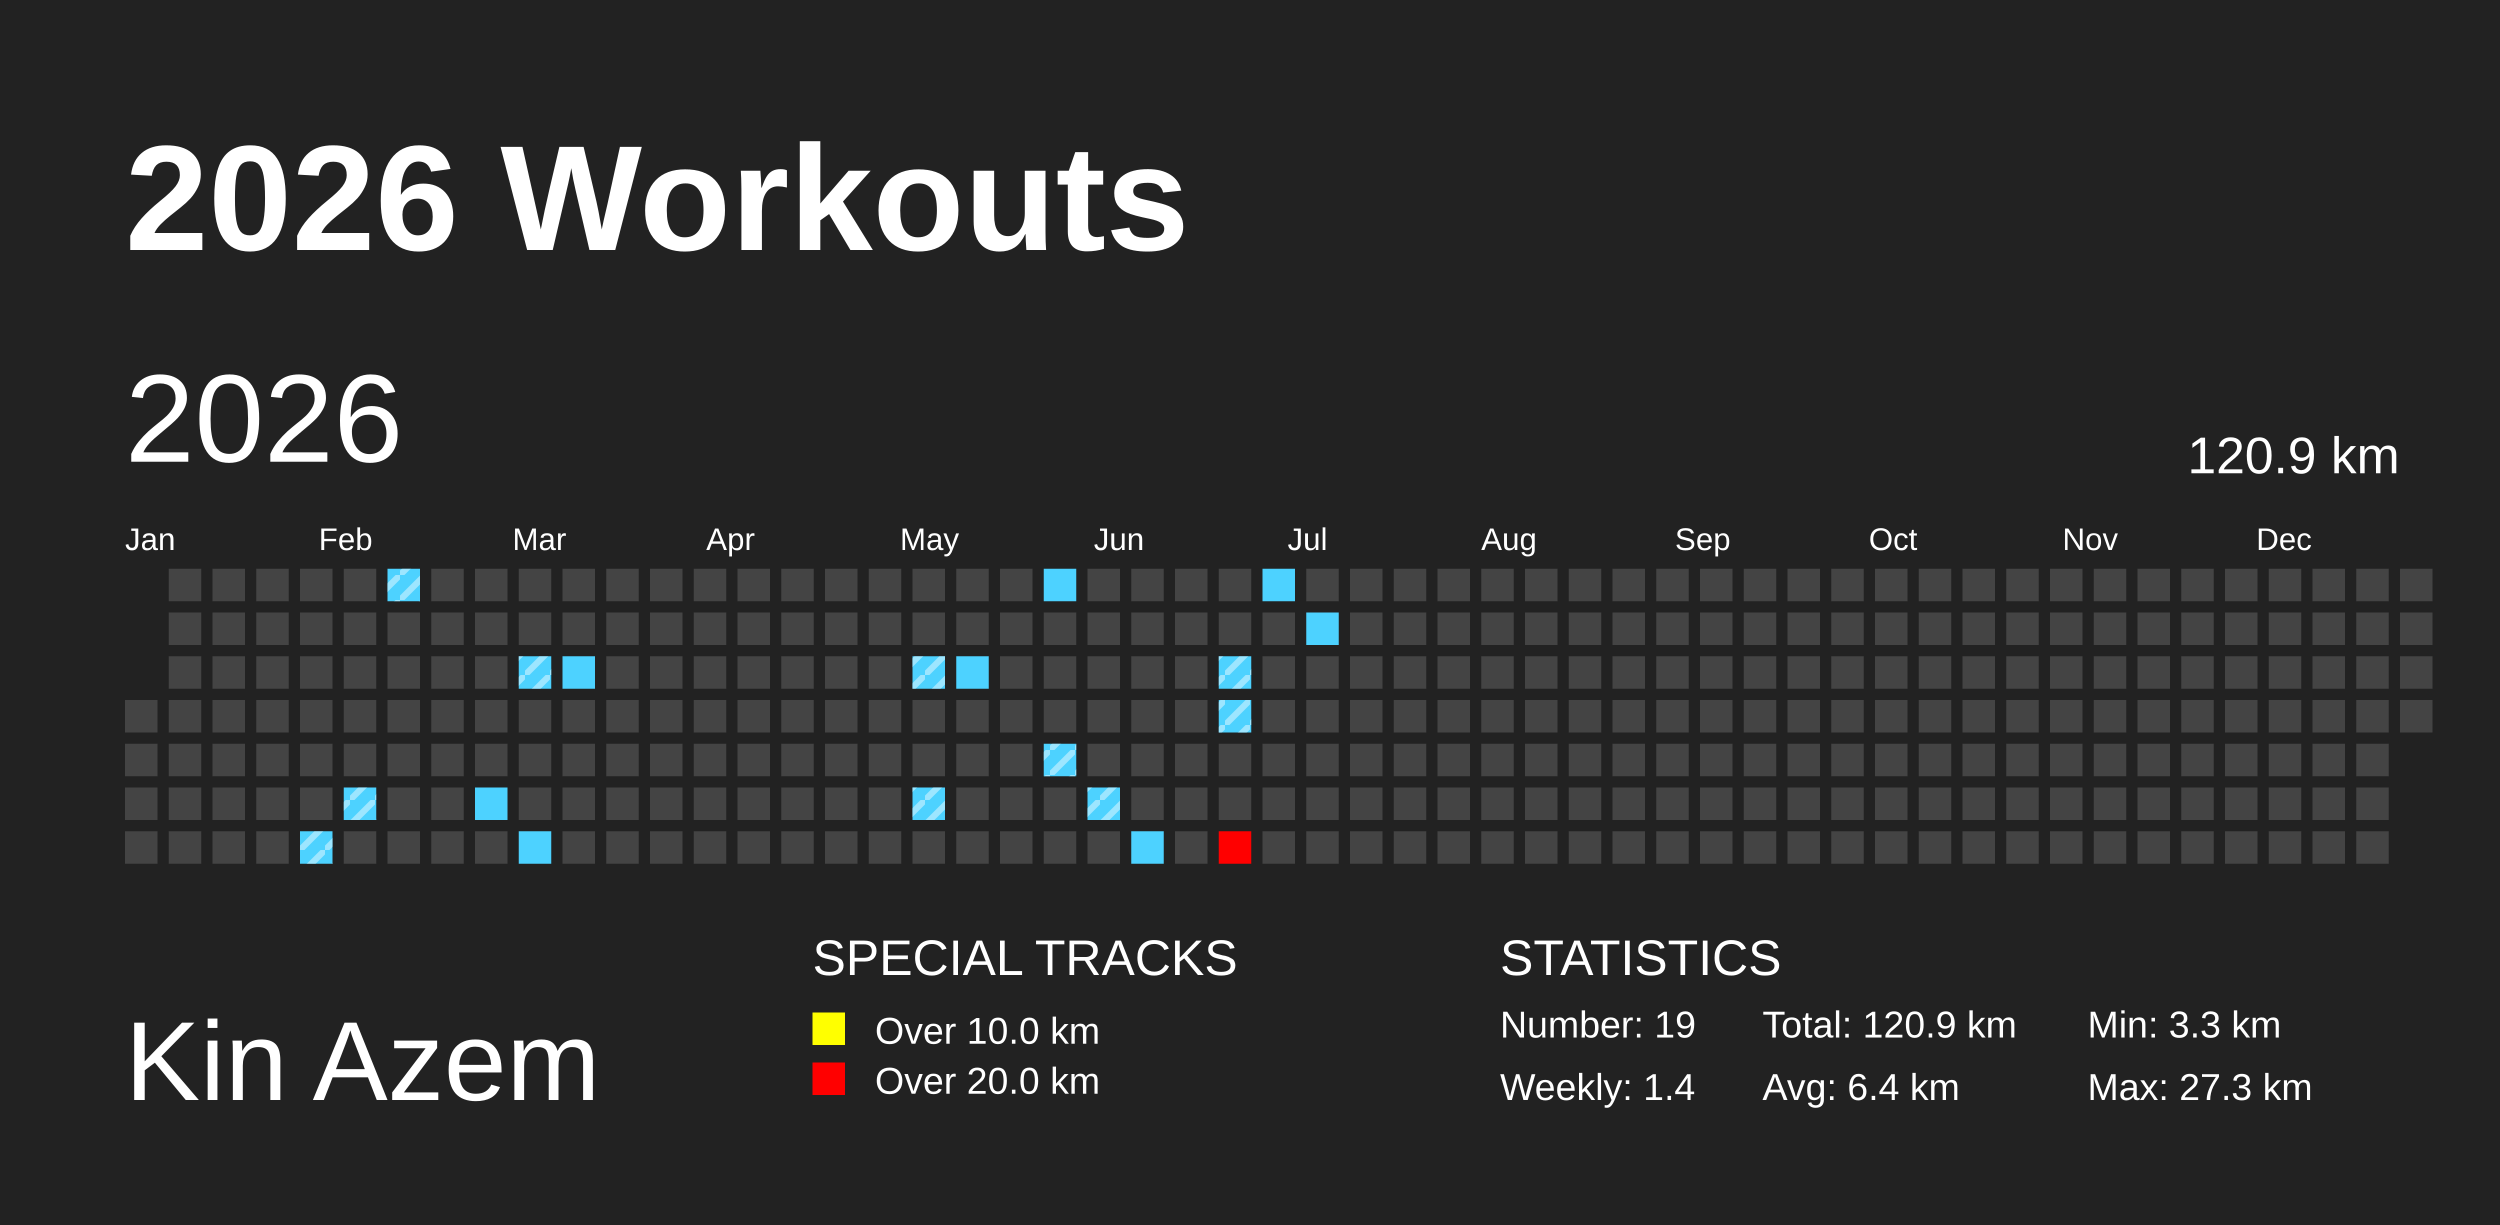
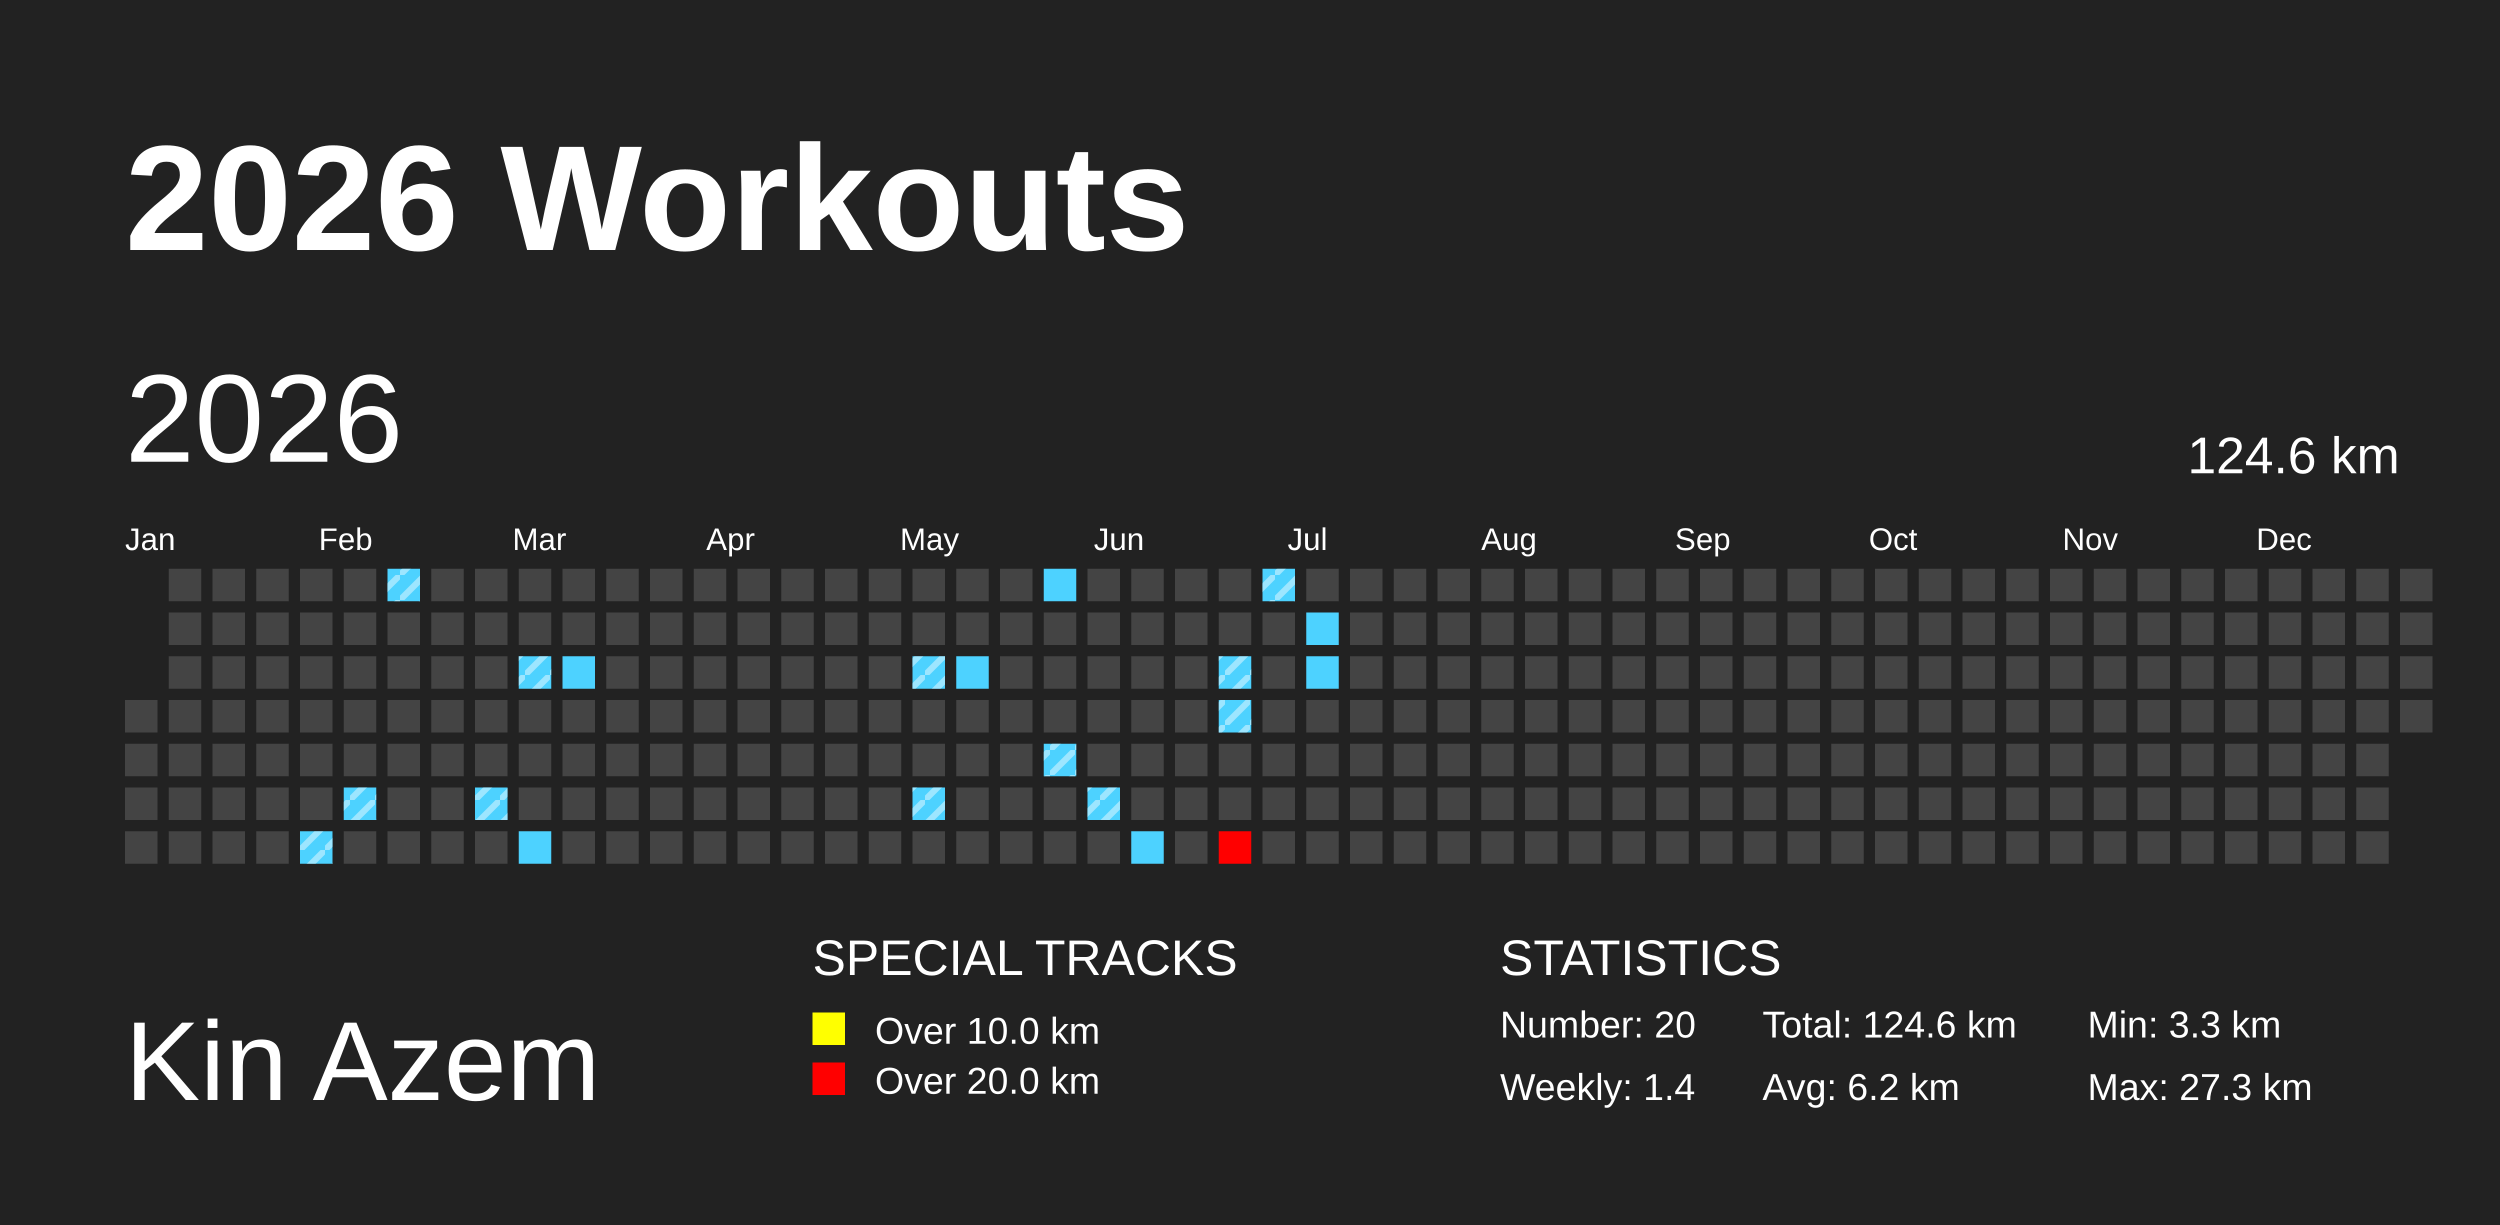
<svg xmlns="http://www.w3.org/2000/svg" baseProfile="full" height="98mm" version="1.1" viewBox="0,0,200,98" width="200mm">
  <defs>
    <pattern height="2" id="indoor-stripe" patternUnits="userSpaceOnUse" width="2">
      <line stroke="white" stroke-opacity="0.45" stroke-width="0.5" x1="0" x2="2" y1="2" y2="0" />
    </pattern>
  </defs>
  <rect fill="#222222" height="98" width="200" x="0" y="0" />
  <text fill="#FFFFFF" style="font-size:12px; font-family:Arial; font-weight:bold;" x="10" y="20">2026 Workouts</text>
  <text fill="#FFFFFF" style="font-size:9px; font-family:Arial" x="10" y="88">Kin Azem</text>
  <text fill="#FFFFFF" style="font-size:4px; font-family:Arial" x="65" y="78">SPECIAL TRACKS</text>
  <rect fill="yellow" height="2.6" width="2.6" x="65" y="81" />
  <text fill="#FFFFFF" style="font-size:3px; font-family:Arial" x="70" y="83.5">Over 10.0 km</text>
  <rect fill="red" height="2.6" width="2.6" x="65" y="85" />
  <text fill="#FFFFFF" style="font-size:3px; font-family:Arial" x="70" y="87.5">Over 20.0 km</text>
  <text fill="#FFFFFF" style="font-size:4px; font-family:Arial" x="120" y="78">STATISTICS</text>
-   <text fill="#FFFFFF" style="font-size:3px; font-family:Arial" x="120" y="83">Number: 19</text>
+   <text fill="#FFFFFF" style="font-size:3px; font-family:Arial" x="120" y="83">Number: 20</text>
  <text fill="#FFFFFF" style="font-size:3px; font-family:Arial" x="120" y="88">Weekly: 1.4</text>
-   <text fill="#FFFFFF" style="font-size:3px; font-family:Arial" x="141" y="83">Total: 120.9 km</text>
-   <text fill="#FFFFFF" style="font-size:3px; font-family:Arial" x="141" y="88">Avg: 6.4 km</text>
+   <text fill="#FFFFFF" style="font-size:3px; font-family:Arial" x="141" y="83">Total: 124.6 km</text>
+   <text fill="#FFFFFF" style="font-size:3px; font-family:Arial" x="141" y="88">Avg: 6.2 km</text>
  <text fill="#FFFFFF" style="font-size:3px; font-family:Arial" x="167" y="83">Min: 3.3 km</text>
  <text fill="#FFFFFF" style="font-size:3px; font-family:Arial" x="167" y="88">Max: 27.3 km</text>
  <text dominant-baseline="hanging" fill="#FFFFFF" style="font-size:10.0px; font-family:Arial;" x="10" y="30">2026</text>
-   <text dominant-baseline="hanging" fill="#FFFFFF" style="font-size:4.125px; font-family:Arial;" x="175" y="35">120.9 km</text>
+   <text dominant-baseline="hanging" fill="#FFFFFF" style="font-size:4.125px; font-family:Arial;" x="175" y="35">124.6 km</text>
  <text fill="#FFFFFF" style="font-size:2.5px; font-family:Arial" x="10.0" y="44">Jan</text>
  <text fill="#FFFFFF" style="font-size:2.5px; font-family:Arial" x="25.5" y="44">Feb</text>
  <text fill="#FFFFFF" style="font-size:2.5px; font-family:Arial" x="41.0" y="44">Mar</text>
  <text fill="#FFFFFF" style="font-size:2.5px; font-family:Arial" x="56.5" y="44">Apr</text>
  <text fill="#FFFFFF" style="font-size:2.5px; font-family:Arial" x="72.0" y="44">May</text>
  <text fill="#FFFFFF" style="font-size:2.5px; font-family:Arial" x="87.5" y="44">Jun</text>
  <text fill="#FFFFFF" style="font-size:2.5px; font-family:Arial" x="103.0" y="44">Jul</text>
  <text fill="#FFFFFF" style="font-size:2.5px; font-family:Arial" x="118.5" y="44">Aug</text>
  <text fill="#FFFFFF" style="font-size:2.5px; font-family:Arial" x="134.0" y="44">Sep</text>
  <text fill="#FFFFFF" style="font-size:2.5px; font-family:Arial" x="149.5" y="44">Oct</text>
  <text fill="#FFFFFF" style="font-size:2.5px; font-family:Arial" x="165.0" y="44">Nov</text>
  <text fill="#FFFFFF" style="font-size:2.5px; font-family:Arial" x="180.5" y="44">Dec</text>
  <rect fill="#444444" height="2.6" width="2.6" x="10.0" y="56.0" />
  <rect fill="#444444" height="2.6" width="2.6" x="10.0" y="59.5" />
  <rect fill="#444444" height="2.6" width="2.6" x="10.0" y="63.0" />
  <rect fill="#444444" height="2.6" width="2.6" x="10.0" y="66.5" />
  <rect fill="#444444" height="2.6" width="2.6" x="13.5" y="45.5" />
  <rect fill="#444444" height="2.6" width="2.6" x="13.5" y="49.0" />
  <rect fill="#444444" height="2.6" width="2.6" x="13.5" y="52.5" />
  <rect fill="#444444" height="2.6" width="2.6" x="13.5" y="56.0" />
  <rect fill="#444444" height="2.6" width="2.6" x="13.5" y="59.5" />
  <rect fill="#444444" height="2.6" width="2.6" x="13.5" y="63.0" />
  <rect fill="#444444" height="2.6" width="2.6" x="13.5" y="66.5" />
  <rect fill="#444444" height="2.6" width="2.6" x="17.0" y="45.5" />
  <rect fill="#444444" height="2.6" width="2.6" x="17.0" y="49.0" />
  <rect fill="#444444" height="2.6" width="2.6" x="17.0" y="52.5" />
  <rect fill="#444444" height="2.6" width="2.6" x="17.0" y="56.0" />
  <rect fill="#444444" height="2.6" width="2.6" x="17.0" y="59.5" />
  <rect fill="#444444" height="2.6" width="2.6" x="17.0" y="63.0" />
  <rect fill="#444444" height="2.6" width="2.6" x="17.0" y="66.5" />
  <rect fill="#444444" height="2.6" width="2.6" x="20.5" y="45.5" />
  <rect fill="#444444" height="2.6" width="2.6" x="20.5" y="49.0" />
  <rect fill="#444444" height="2.6" width="2.6" x="20.5" y="52.5" />
  <rect fill="#444444" height="2.6" width="2.6" x="20.5" y="56.0" />
  <rect fill="#444444" height="2.6" width="2.6" x="20.5" y="59.5" />
  <rect fill="#444444" height="2.6" width="2.6" x="20.5" y="63.0" />
  <rect fill="#444444" height="2.6" width="2.6" x="20.5" y="66.5" />
  <rect fill="#444444" height="2.6" width="2.6" x="24.0" y="45.5" />
  <rect fill="#444444" height="2.6" width="2.6" x="24.0" y="49.0" />
  <rect fill="#444444" height="2.6" width="2.6" x="24.0" y="52.5" />
  <rect fill="#444444" height="2.6" width="2.6" x="24.0" y="56.0" />
  <rect fill="#444444" height="2.6" width="2.6" x="24.0" y="59.5" />
  <rect fill="#444444" height="2.6" width="2.6" x="24.0" y="63.0" />
  <rect fill="#4dd2ff" height="2.6" width="2.6" x="24.0" y="66.5" />
  <rect fill="url(#indoor-stripe)" height="2.6" style="pointer-events: none;" width="2.6" x="24.0" y="66.5" />
  <rect fill="#444444" height="2.6" width="2.6" x="27.5" y="45.5" />
  <rect fill="#444444" height="2.6" width="2.6" x="27.5" y="49.0" />
  <rect fill="#444444" height="2.6" width="2.6" x="27.5" y="52.5" />
  <rect fill="#444444" height="2.6" width="2.6" x="27.5" y="56.0" />
  <rect fill="#444444" height="2.6" width="2.6" x="27.5" y="59.5" />
  <rect fill="#4dd2ff" height="2.6" width="2.6" x="27.5" y="63.0" />
  <rect fill="url(#indoor-stripe)" height="2.6" style="pointer-events: none;" width="2.6" x="27.5" y="63.0" />
  <rect fill="#444444" height="2.6" width="2.6" x="27.5" y="66.5" />
  <rect fill="#4dd2ff" height="2.6" width="2.6" x="31.0" y="45.5" />
  <rect fill="url(#indoor-stripe)" height="2.6" style="pointer-events: none;" width="2.6" x="31.0" y="45.5" />
  <rect fill="#444444" height="2.6" width="2.6" x="31.0" y="49.0" />
  <rect fill="#444444" height="2.6" width="2.6" x="31.0" y="52.5" />
  <rect fill="#444444" height="2.6" width="2.6" x="31.0" y="56.0" />
  <rect fill="#444444" height="2.6" width="2.6" x="31.0" y="59.5" />
  <rect fill="#444444" height="2.6" width="2.6" x="31.0" y="63.0" />
  <rect fill="#444444" height="2.6" width="2.6" x="31.0" y="66.5" />
  <rect fill="#444444" height="2.6" width="2.6" x="34.5" y="45.5" />
  <rect fill="#444444" height="2.6" width="2.6" x="34.5" y="49.0" />
  <rect fill="#444444" height="2.6" width="2.6" x="34.5" y="52.5" />
  <rect fill="#444444" height="2.6" width="2.6" x="34.5" y="56.0" />
  <rect fill="#444444" height="2.6" width="2.6" x="34.5" y="59.5" />
  <rect fill="#444444" height="2.6" width="2.6" x="34.5" y="63.0" />
  <rect fill="#444444" height="2.6" width="2.6" x="34.5" y="66.5" />
  <rect fill="#444444" height="2.6" width="2.6" x="38.0" y="45.5" />
  <rect fill="#444444" height="2.6" width="2.6" x="38.0" y="49.0" />
  <rect fill="#444444" height="2.6" width="2.6" x="38.0" y="52.5" />
  <rect fill="#444444" height="2.6" width="2.6" x="38.0" y="56.0" />
  <rect fill="#444444" height="2.6" width="2.6" x="38.0" y="59.5" />
  <rect fill="#4dd2ff" height="2.6" width="2.6" x="38.0" y="63.0" />
+   <rect fill="url(#indoor-stripe)" height="2.6" style="pointer-events: none;" width="2.6" x="38.0" y="63.0" />
  <rect fill="#444444" height="2.6" width="2.6" x="38.0" y="66.5" />
  <rect fill="#444444" height="2.6" width="2.6" x="41.5" y="45.5" />
  <rect fill="#444444" height="2.6" width="2.6" x="41.5" y="49.0" />
  <rect fill="#4dd2ff" height="2.6" width="2.6" x="41.5" y="52.5" />
  <rect fill="url(#indoor-stripe)" height="2.6" style="pointer-events: none;" width="2.6" x="41.5" y="52.5" />
  <rect fill="#444444" height="2.6" width="2.6" x="41.5" y="56.0" />
  <rect fill="#444444" height="2.6" width="2.6" x="41.5" y="59.5" />
  <rect fill="#444444" height="2.6" width="2.6" x="41.5" y="63.0" />
  <rect fill="#4dd2ff" height="2.6" width="2.6" x="41.5" y="66.5" />
  <rect fill="#444444" height="2.6" width="2.6" x="45.0" y="45.5" />
  <rect fill="#444444" height="2.6" width="2.6" x="45.0" y="49.0" />
  <rect fill="#4dd2ff" height="2.6" width="2.6" x="45.0" y="52.5" />
  <rect fill="#444444" height="2.6" width="2.6" x="45.0" y="56.0" />
  <rect fill="#444444" height="2.6" width="2.6" x="45.0" y="59.5" />
  <rect fill="#444444" height="2.6" width="2.6" x="45.0" y="63.0" />
  <rect fill="#444444" height="2.6" width="2.6" x="45.0" y="66.5" />
  <rect fill="#444444" height="2.6" width="2.6" x="48.5" y="45.5" />
  <rect fill="#444444" height="2.6" width="2.6" x="48.5" y="49.0" />
  <rect fill="#444444" height="2.6" width="2.6" x="48.5" y="52.5" />
  <rect fill="#444444" height="2.6" width="2.6" x="48.5" y="56.0" />
  <rect fill="#444444" height="2.6" width="2.6" x="48.5" y="59.5" />
  <rect fill="#444444" height="2.6" width="2.6" x="48.5" y="63.0" />
  <rect fill="#444444" height="2.6" width="2.6" x="48.5" y="66.5" />
  <rect fill="#444444" height="2.6" width="2.6" x="52.0" y="45.5" />
  <rect fill="#444444" height="2.6" width="2.6" x="52.0" y="49.0" />
  <rect fill="#444444" height="2.6" width="2.6" x="52.0" y="52.5" />
  <rect fill="#444444" height="2.6" width="2.6" x="52.0" y="56.0" />
  <rect fill="#444444" height="2.6" width="2.6" x="52.0" y="59.5" />
  <rect fill="#444444" height="2.6" width="2.6" x="52.0" y="63.0" />
  <rect fill="#444444" height="2.6" width="2.6" x="52.0" y="66.5" />
  <rect fill="#444444" height="2.6" width="2.6" x="55.5" y="45.5" />
  <rect fill="#444444" height="2.6" width="2.6" x="55.5" y="49.0" />
  <rect fill="#444444" height="2.6" width="2.6" x="55.5" y="52.5" />
  <rect fill="#444444" height="2.6" width="2.6" x="55.5" y="56.0" />
  <rect fill="#444444" height="2.6" width="2.6" x="55.5" y="59.5" />
  <rect fill="#444444" height="2.6" width="2.6" x="55.5" y="63.0" />
  <rect fill="#444444" height="2.6" width="2.6" x="55.5" y="66.5" />
  <rect fill="#444444" height="2.6" width="2.6" x="59.0" y="45.5" />
  <rect fill="#444444" height="2.6" width="2.6" x="59.0" y="49.0" />
  <rect fill="#444444" height="2.6" width="2.6" x="59.0" y="52.5" />
  <rect fill="#444444" height="2.6" width="2.6" x="59.0" y="56.0" />
  <rect fill="#444444" height="2.6" width="2.6" x="59.0" y="59.5" />
  <rect fill="#444444" height="2.6" width="2.6" x="59.0" y="63.0" />
  <rect fill="#444444" height="2.6" width="2.6" x="59.0" y="66.5" />
  <rect fill="#444444" height="2.6" width="2.6" x="62.5" y="45.5" />
  <rect fill="#444444" height="2.6" width="2.6" x="62.5" y="49.0" />
  <rect fill="#444444" height="2.6" width="2.6" x="62.5" y="52.5" />
  <rect fill="#444444" height="2.6" width="2.6" x="62.5" y="56.0" />
  <rect fill="#444444" height="2.6" width="2.6" x="62.5" y="59.5" />
  <rect fill="#444444" height="2.6" width="2.6" x="62.5" y="63.0" />
  <rect fill="#444444" height="2.6" width="2.6" x="62.5" y="66.5" />
  <rect fill="#444444" height="2.6" width="2.6" x="66.0" y="45.5" />
  <rect fill="#444444" height="2.6" width="2.6" x="66.0" y="49.0" />
  <rect fill="#444444" height="2.6" width="2.6" x="66.0" y="52.5" />
  <rect fill="#444444" height="2.6" width="2.6" x="66.0" y="56.0" />
  <rect fill="#444444" height="2.6" width="2.6" x="66.0" y="59.5" />
  <rect fill="#444444" height="2.6" width="2.6" x="66.0" y="63.0" />
  <rect fill="#444444" height="2.6" width="2.6" x="66.0" y="66.5" />
  <rect fill="#444444" height="2.6" width="2.6" x="69.5" y="45.5" />
  <rect fill="#444444" height="2.6" width="2.6" x="69.5" y="49.0" />
  <rect fill="#444444" height="2.6" width="2.6" x="69.5" y="52.5" />
  <rect fill="#444444" height="2.6" width="2.6" x="69.5" y="56.0" />
  <rect fill="#444444" height="2.6" width="2.6" x="69.5" y="59.5" />
  <rect fill="#444444" height="2.6" width="2.6" x="69.5" y="63.0" />
  <rect fill="#444444" height="2.6" width="2.6" x="69.5" y="66.5" />
  <rect fill="#444444" height="2.6" width="2.6" x="73.0" y="45.5" />
  <rect fill="#444444" height="2.6" width="2.6" x="73.0" y="49.0" />
  <rect fill="#4dd2ff" height="2.6" width="2.6" x="73.0" y="52.5" />
  <rect fill="url(#indoor-stripe)" height="2.6" style="pointer-events: none;" width="2.6" x="73.0" y="52.5" />
  <rect fill="#444444" height="2.6" width="2.6" x="73.0" y="56.0" />
  <rect fill="#444444" height="2.6" width="2.6" x="73.0" y="59.5" />
  <rect fill="#4dd2ff" height="2.6" width="2.6" x="73.0" y="63.0" />
  <rect fill="url(#indoor-stripe)" height="2.6" style="pointer-events: none;" width="2.6" x="73.0" y="63.0" />
  <rect fill="#444444" height="2.6" width="2.6" x="73.0" y="66.5" />
  <rect fill="#444444" height="2.6" width="2.6" x="76.5" y="45.5" />
  <rect fill="#444444" height="2.6" width="2.6" x="76.5" y="49.0" />
  <rect fill="#4dd2ff" height="2.6" width="2.6" x="76.5" y="52.5" />
  <rect fill="#444444" height="2.6" width="2.6" x="76.5" y="56.0" />
  <rect fill="#444444" height="2.6" width="2.6" x="76.5" y="59.5" />
  <rect fill="#444444" height="2.6" width="2.6" x="76.5" y="63.0" />
  <rect fill="#444444" height="2.6" width="2.6" x="76.5" y="66.5" />
  <rect fill="#444444" height="2.6" width="2.6" x="80.0" y="45.5" />
  <rect fill="#444444" height="2.6" width="2.6" x="80.0" y="49.0" />
  <rect fill="#444444" height="2.6" width="2.6" x="80.0" y="52.5" />
  <rect fill="#444444" height="2.6" width="2.6" x="80.0" y="56.0" />
  <rect fill="#444444" height="2.6" width="2.6" x="80.0" y="59.5" />
  <rect fill="#444444" height="2.6" width="2.6" x="80.0" y="63.0" />
  <rect fill="#444444" height="2.6" width="2.6" x="80.0" y="66.5" />
  <rect fill="#4dd2ff" height="2.6" width="2.6" x="83.5" y="45.5" />
  <rect fill="#444444" height="2.6" width="2.6" x="83.5" y="49.0" />
  <rect fill="#444444" height="2.6" width="2.6" x="83.5" y="52.5" />
  <rect fill="#444444" height="2.6" width="2.6" x="83.5" y="56.0" />
  <rect fill="#4dd2ff" height="2.6" width="2.6" x="83.5" y="59.5" />
  <rect fill="url(#indoor-stripe)" height="2.6" style="pointer-events: none;" width="2.6" x="83.5" y="59.5" />
  <rect fill="#444444" height="2.6" width="2.6" x="83.5" y="63.0" />
  <rect fill="#444444" height="2.6" width="2.6" x="83.5" y="66.5" />
  <rect fill="#444444" height="2.6" width="2.6" x="87.0" y="45.5" />
  <rect fill="#444444" height="2.6" width="2.6" x="87.0" y="49.0" />
  <rect fill="#444444" height="2.6" width="2.6" x="87.0" y="52.5" />
  <rect fill="#444444" height="2.6" width="2.6" x="87.0" y="56.0" />
  <rect fill="#444444" height="2.6" width="2.6" x="87.0" y="59.5" />
  <rect fill="#4dd2ff" height="2.6" width="2.6" x="87.0" y="63.0" />
  <rect fill="url(#indoor-stripe)" height="2.6" style="pointer-events: none;" width="2.6" x="87.0" y="63.0" />
  <rect fill="#444444" height="2.6" width="2.6" x="87.0" y="66.5" />
  <rect fill="#444444" height="2.6" width="2.6" x="90.5" y="45.5" />
  <rect fill="#444444" height="2.6" width="2.6" x="90.5" y="49.0" />
  <rect fill="#444444" height="2.6" width="2.6" x="90.5" y="52.5" />
  <rect fill="#444444" height="2.6" width="2.6" x="90.5" y="56.0" />
  <rect fill="#444444" height="2.6" width="2.6" x="90.5" y="59.5" />
  <rect fill="#444444" height="2.6" width="2.6" x="90.5" y="63.0" />
  <rect fill="#4dd2ff" height="2.6" width="2.6" x="90.5" y="66.5" />
  <rect fill="#444444" height="2.6" width="2.6" x="94.0" y="45.5" />
  <rect fill="#444444" height="2.6" width="2.6" x="94.0" y="49.0" />
  <rect fill="#444444" height="2.6" width="2.6" x="94.0" y="52.5" />
  <rect fill="#444444" height="2.6" width="2.6" x="94.0" y="56.0" />
  <rect fill="#444444" height="2.6" width="2.6" x="94.0" y="59.5" />
  <rect fill="#444444" height="2.6" width="2.6" x="94.0" y="63.0" />
  <rect fill="#444444" height="2.6" width="2.6" x="94.0" y="66.5" />
  <rect fill="#444444" height="2.6" width="2.6" x="97.5" y="45.5" />
  <rect fill="#444444" height="2.6" width="2.6" x="97.5" y="49.0" />
  <rect fill="#4dd2ff" height="2.6" width="2.6" x="97.5" y="52.5" />
  <rect fill="url(#indoor-stripe)" height="2.6" style="pointer-events: none;" width="2.6" x="97.5" y="52.5" />
  <rect fill="#4dd2ff" height="2.6" width="2.6" x="97.5" y="56.0" />
  <rect fill="url(#indoor-stripe)" height="2.6" style="pointer-events: none;" width="2.6" x="97.5" y="56.0" />
  <rect fill="#444444" height="2.6" width="2.6" x="97.5" y="59.5" />
  <rect fill="#444444" height="2.6" width="2.6" x="97.5" y="63.0" />
  <rect fill="red" height="2.6" width="2.6" x="97.5" y="66.5" />
  <rect fill="#4dd2ff" height="2.6" width="2.6" x="101.0" y="45.5" />
+   <rect fill="url(#indoor-stripe)" height="2.6" style="pointer-events: none;" width="2.6" x="101.0" y="45.5" />
  <rect fill="#444444" height="2.6" width="2.6" x="101.0" y="49.0" />
  <rect fill="#444444" height="2.6" width="2.6" x="101.0" y="52.5" />
  <rect fill="#444444" height="2.6" width="2.6" x="101.0" y="56.0" />
  <rect fill="#444444" height="2.6" width="2.6" x="101.0" y="59.5" />
  <rect fill="#444444" height="2.6" width="2.6" x="101.0" y="63.0" />
  <rect fill="#444444" height="2.6" width="2.6" x="101.0" y="66.5" />
  <rect fill="#444444" height="2.6" width="2.6" x="104.5" y="45.5" />
  <rect fill="#4dd2ff" height="2.6" width="2.6" x="104.5" y="49.0" />
-   <rect fill="#444444" height="2.6" width="2.6" x="104.5" y="52.5" />
+   <rect fill="#4dd2ff" height="2.6" width="2.6" x="104.5" y="52.5" />
  <rect fill="#444444" height="2.6" width="2.6" x="104.5" y="56.0" />
  <rect fill="#444444" height="2.6" width="2.6" x="104.5" y="59.5" />
  <rect fill="#444444" height="2.6" width="2.6" x="104.5" y="63.0" />
  <rect fill="#444444" height="2.6" width="2.6" x="104.5" y="66.5" />
  <rect fill="#444444" height="2.6" width="2.6" x="108.0" y="45.5" />
  <rect fill="#444444" height="2.6" width="2.6" x="108.0" y="49.0" />
  <rect fill="#444444" height="2.6" width="2.6" x="108.0" y="52.5" />
  <rect fill="#444444" height="2.6" width="2.6" x="108.0" y="56.0" />
  <rect fill="#444444" height="2.6" width="2.6" x="108.0" y="59.5" />
  <rect fill="#444444" height="2.6" width="2.6" x="108.0" y="63.0" />
  <rect fill="#444444" height="2.6" width="2.6" x="108.0" y="66.5" />
  <rect fill="#444444" height="2.6" width="2.6" x="111.5" y="45.5" />
  <rect fill="#444444" height="2.6" width="2.6" x="111.5" y="49.0" />
  <rect fill="#444444" height="2.6" width="2.6" x="111.5" y="52.5" />
  <rect fill="#444444" height="2.6" width="2.6" x="111.5" y="56.0" />
  <rect fill="#444444" height="2.6" width="2.6" x="111.5" y="59.5" />
  <rect fill="#444444" height="2.6" width="2.6" x="111.5" y="63.0" />
  <rect fill="#444444" height="2.6" width="2.6" x="111.5" y="66.5" />
  <rect fill="#444444" height="2.6" width="2.6" x="115.0" y="45.5" />
  <rect fill="#444444" height="2.6" width="2.6" x="115.0" y="49.0" />
  <rect fill="#444444" height="2.6" width="2.6" x="115.0" y="52.5" />
  <rect fill="#444444" height="2.6" width="2.6" x="115.0" y="56.0" />
  <rect fill="#444444" height="2.6" width="2.6" x="115.0" y="59.5" />
  <rect fill="#444444" height="2.6" width="2.6" x="115.0" y="63.0" />
  <rect fill="#444444" height="2.6" width="2.6" x="115.0" y="66.5" />
  <rect fill="#444444" height="2.6" width="2.6" x="118.5" y="45.5" />
  <rect fill="#444444" height="2.6" width="2.6" x="118.5" y="49.0" />
  <rect fill="#444444" height="2.6" width="2.6" x="118.5" y="52.5" />
  <rect fill="#444444" height="2.6" width="2.6" x="118.5" y="56.0" />
  <rect fill="#444444" height="2.6" width="2.6" x="118.5" y="59.5" />
  <rect fill="#444444" height="2.6" width="2.6" x="118.5" y="63.0" />
  <rect fill="#444444" height="2.6" width="2.6" x="118.5" y="66.5" />
  <rect fill="#444444" height="2.6" width="2.6" x="122.0" y="45.5" />
  <rect fill="#444444" height="2.6" width="2.6" x="122.0" y="49.0" />
  <rect fill="#444444" height="2.6" width="2.6" x="122.0" y="52.5" />
  <rect fill="#444444" height="2.6" width="2.6" x="122.0" y="56.0" />
  <rect fill="#444444" height="2.6" width="2.6" x="122.0" y="59.5" />
  <rect fill="#444444" height="2.6" width="2.6" x="122.0" y="63.0" />
  <rect fill="#444444" height="2.6" width="2.6" x="122.0" y="66.5" />
  <rect fill="#444444" height="2.6" width="2.6" x="125.5" y="45.5" />
  <rect fill="#444444" height="2.6" width="2.6" x="125.5" y="49.0" />
  <rect fill="#444444" height="2.6" width="2.6" x="125.5" y="52.5" />
  <rect fill="#444444" height="2.6" width="2.6" x="125.5" y="56.0" />
  <rect fill="#444444" height="2.6" width="2.6" x="125.5" y="59.5" />
  <rect fill="#444444" height="2.6" width="2.6" x="125.5" y="63.0" />
  <rect fill="#444444" height="2.6" width="2.6" x="125.5" y="66.5" />
  <rect fill="#444444" height="2.6" width="2.6" x="129.0" y="45.5" />
  <rect fill="#444444" height="2.6" width="2.6" x="129.0" y="49.0" />
  <rect fill="#444444" height="2.6" width="2.6" x="129.0" y="52.5" />
  <rect fill="#444444" height="2.6" width="2.6" x="129.0" y="56.0" />
  <rect fill="#444444" height="2.6" width="2.6" x="129.0" y="59.5" />
  <rect fill="#444444" height="2.6" width="2.6" x="129.0" y="63.0" />
  <rect fill="#444444" height="2.6" width="2.6" x="129.0" y="66.5" />
  <rect fill="#444444" height="2.6" width="2.6" x="132.5" y="45.5" />
  <rect fill="#444444" height="2.6" width="2.6" x="132.5" y="49.0" />
  <rect fill="#444444" height="2.6" width="2.6" x="132.5" y="52.5" />
  <rect fill="#444444" height="2.6" width="2.6" x="132.5" y="56.0" />
  <rect fill="#444444" height="2.6" width="2.6" x="132.5" y="59.5" />
  <rect fill="#444444" height="2.6" width="2.6" x="132.5" y="63.0" />
  <rect fill="#444444" height="2.6" width="2.6" x="132.5" y="66.5" />
  <rect fill="#444444" height="2.6" width="2.6" x="136.0" y="45.5" />
  <rect fill="#444444" height="2.6" width="2.6" x="136.0" y="49.0" />
  <rect fill="#444444" height="2.6" width="2.6" x="136.0" y="52.5" />
  <rect fill="#444444" height="2.6" width="2.6" x="136.0" y="56.0" />
  <rect fill="#444444" height="2.6" width="2.6" x="136.0" y="59.5" />
  <rect fill="#444444" height="2.6" width="2.6" x="136.0" y="63.0" />
  <rect fill="#444444" height="2.6" width="2.6" x="136.0" y="66.5" />
  <rect fill="#444444" height="2.6" width="2.6" x="139.5" y="45.5" />
  <rect fill="#444444" height="2.6" width="2.6" x="139.5" y="49.0" />
  <rect fill="#444444" height="2.6" width="2.6" x="139.5" y="52.5" />
  <rect fill="#444444" height="2.6" width="2.6" x="139.5" y="56.0" />
  <rect fill="#444444" height="2.6" width="2.6" x="139.5" y="59.5" />
  <rect fill="#444444" height="2.6" width="2.6" x="139.5" y="63.0" />
  <rect fill="#444444" height="2.6" width="2.6" x="139.5" y="66.5" />
  <rect fill="#444444" height="2.6" width="2.6" x="143.0" y="45.5" />
  <rect fill="#444444" height="2.6" width="2.6" x="143.0" y="49.0" />
  <rect fill="#444444" height="2.6" width="2.6" x="143.0" y="52.5" />
  <rect fill="#444444" height="2.6" width="2.6" x="143.0" y="56.0" />
  <rect fill="#444444" height="2.6" width="2.6" x="143.0" y="59.5" />
  <rect fill="#444444" height="2.6" width="2.6" x="143.0" y="63.0" />
  <rect fill="#444444" height="2.6" width="2.6" x="143.0" y="66.5" />
  <rect fill="#444444" height="2.6" width="2.6" x="146.5" y="45.5" />
  <rect fill="#444444" height="2.6" width="2.6" x="146.5" y="49.0" />
  <rect fill="#444444" height="2.6" width="2.6" x="146.5" y="52.5" />
  <rect fill="#444444" height="2.6" width="2.6" x="146.5" y="56.0" />
  <rect fill="#444444" height="2.6" width="2.6" x="146.5" y="59.5" />
  <rect fill="#444444" height="2.6" width="2.6" x="146.5" y="63.0" />
  <rect fill="#444444" height="2.6" width="2.6" x="146.5" y="66.5" />
  <rect fill="#444444" height="2.6" width="2.6" x="150.0" y="45.5" />
  <rect fill="#444444" height="2.6" width="2.6" x="150.0" y="49.0" />
  <rect fill="#444444" height="2.6" width="2.6" x="150.0" y="52.5" />
  <rect fill="#444444" height="2.6" width="2.6" x="150.0" y="56.0" />
  <rect fill="#444444" height="2.6" width="2.6" x="150.0" y="59.5" />
  <rect fill="#444444" height="2.6" width="2.6" x="150.0" y="63.0" />
  <rect fill="#444444" height="2.6" width="2.6" x="150.0" y="66.5" />
  <rect fill="#444444" height="2.6" width="2.6" x="153.5" y="45.5" />
  <rect fill="#444444" height="2.6" width="2.6" x="153.5" y="49.0" />
  <rect fill="#444444" height="2.6" width="2.6" x="153.5" y="52.5" />
  <rect fill="#444444" height="2.6" width="2.6" x="153.5" y="56.0" />
  <rect fill="#444444" height="2.6" width="2.6" x="153.5" y="59.5" />
  <rect fill="#444444" height="2.6" width="2.6" x="153.5" y="63.0" />
  <rect fill="#444444" height="2.6" width="2.6" x="153.5" y="66.5" />
  <rect fill="#444444" height="2.6" width="2.6" x="157.0" y="45.5" />
  <rect fill="#444444" height="2.6" width="2.6" x="157.0" y="49.0" />
  <rect fill="#444444" height="2.6" width="2.6" x="157.0" y="52.5" />
  <rect fill="#444444" height="2.6" width="2.6" x="157.0" y="56.0" />
  <rect fill="#444444" height="2.6" width="2.6" x="157.0" y="59.5" />
  <rect fill="#444444" height="2.6" width="2.6" x="157.0" y="63.0" />
  <rect fill="#444444" height="2.6" width="2.6" x="157.0" y="66.5" />
  <rect fill="#444444" height="2.6" width="2.6" x="160.5" y="45.5" />
  <rect fill="#444444" height="2.6" width="2.6" x="160.5" y="49.0" />
  <rect fill="#444444" height="2.6" width="2.6" x="160.5" y="52.5" />
  <rect fill="#444444" height="2.6" width="2.6" x="160.5" y="56.0" />
  <rect fill="#444444" height="2.6" width="2.6" x="160.5" y="59.5" />
  <rect fill="#444444" height="2.6" width="2.6" x="160.5" y="63.0" />
  <rect fill="#444444" height="2.6" width="2.6" x="160.5" y="66.5" />
  <rect fill="#444444" height="2.6" width="2.6" x="164.0" y="45.5" />
  <rect fill="#444444" height="2.6" width="2.6" x="164.0" y="49.0" />
  <rect fill="#444444" height="2.6" width="2.6" x="164.0" y="52.5" />
  <rect fill="#444444" height="2.6" width="2.6" x="164.0" y="56.0" />
  <rect fill="#444444" height="2.6" width="2.6" x="164.0" y="59.5" />
  <rect fill="#444444" height="2.6" width="2.6" x="164.0" y="63.0" />
  <rect fill="#444444" height="2.6" width="2.6" x="164.0" y="66.5" />
  <rect fill="#444444" height="2.6" width="2.6" x="167.5" y="45.5" />
  <rect fill="#444444" height="2.6" width="2.6" x="167.5" y="49.0" />
  <rect fill="#444444" height="2.6" width="2.6" x="167.5" y="52.5" />
  <rect fill="#444444" height="2.6" width="2.6" x="167.5" y="56.0" />
  <rect fill="#444444" height="2.6" width="2.6" x="167.5" y="59.5" />
  <rect fill="#444444" height="2.6" width="2.6" x="167.5" y="63.0" />
  <rect fill="#444444" height="2.6" width="2.6" x="167.5" y="66.5" />
  <rect fill="#444444" height="2.6" width="2.6" x="171.0" y="45.5" />
  <rect fill="#444444" height="2.6" width="2.6" x="171.0" y="49.0" />
  <rect fill="#444444" height="2.6" width="2.6" x="171.0" y="52.5" />
  <rect fill="#444444" height="2.6" width="2.6" x="171.0" y="56.0" />
  <rect fill="#444444" height="2.6" width="2.6" x="171.0" y="59.5" />
  <rect fill="#444444" height="2.6" width="2.6" x="171.0" y="63.0" />
  <rect fill="#444444" height="2.6" width="2.6" x="171.0" y="66.5" />
  <rect fill="#444444" height="2.6" width="2.6" x="174.5" y="45.5" />
  <rect fill="#444444" height="2.6" width="2.6" x="174.5" y="49.0" />
  <rect fill="#444444" height="2.6" width="2.6" x="174.5" y="52.5" />
  <rect fill="#444444" height="2.6" width="2.6" x="174.5" y="56.0" />
  <rect fill="#444444" height="2.6" width="2.6" x="174.5" y="59.5" />
  <rect fill="#444444" height="2.6" width="2.6" x="174.5" y="63.0" />
  <rect fill="#444444" height="2.6" width="2.6" x="174.5" y="66.5" />
  <rect fill="#444444" height="2.6" width="2.6" x="178.0" y="45.5" />
  <rect fill="#444444" height="2.6" width="2.6" x="178.0" y="49.0" />
  <rect fill="#444444" height="2.6" width="2.6" x="178.0" y="52.5" />
  <rect fill="#444444" height="2.6" width="2.6" x="178.0" y="56.0" />
  <rect fill="#444444" height="2.6" width="2.6" x="178.0" y="59.5" />
  <rect fill="#444444" height="2.6" width="2.6" x="178.0" y="63.0" />
  <rect fill="#444444" height="2.6" width="2.6" x="178.0" y="66.5" />
  <rect fill="#444444" height="2.6" width="2.6" x="181.5" y="45.5" />
  <rect fill="#444444" height="2.6" width="2.6" x="181.5" y="49.0" />
  <rect fill="#444444" height="2.6" width="2.6" x="181.5" y="52.5" />
  <rect fill="#444444" height="2.6" width="2.6" x="181.5" y="56.0" />
  <rect fill="#444444" height="2.6" width="2.6" x="181.5" y="59.5" />
  <rect fill="#444444" height="2.6" width="2.6" x="181.5" y="63.0" />
  <rect fill="#444444" height="2.6" width="2.6" x="181.5" y="66.5" />
  <rect fill="#444444" height="2.6" width="2.6" x="185.0" y="45.5" />
  <rect fill="#444444" height="2.6" width="2.6" x="185.0" y="49.0" />
  <rect fill="#444444" height="2.6" width="2.6" x="185.0" y="52.5" />
  <rect fill="#444444" height="2.6" width="2.6" x="185.0" y="56.0" />
  <rect fill="#444444" height="2.6" width="2.6" x="185.0" y="59.5" />
  <rect fill="#444444" height="2.6" width="2.6" x="185.0" y="63.0" />
  <rect fill="#444444" height="2.6" width="2.6" x="185.0" y="66.5" />
  <rect fill="#444444" height="2.6" width="2.6" x="188.5" y="45.5" />
  <rect fill="#444444" height="2.6" width="2.6" x="188.5" y="49.0" />
  <rect fill="#444444" height="2.6" width="2.6" x="188.5" y="52.5" />
  <rect fill="#444444" height="2.6" width="2.6" x="188.5" y="56.0" />
  <rect fill="#444444" height="2.6" width="2.6" x="188.5" y="59.5" />
  <rect fill="#444444" height="2.6" width="2.6" x="188.5" y="63.0" />
  <rect fill="#444444" height="2.6" width="2.6" x="188.5" y="66.5" />
  <rect fill="#444444" height="2.6" width="2.6" x="192.0" y="45.5" />
  <rect fill="#444444" height="2.6" width="2.6" x="192.0" y="49.0" />
  <rect fill="#444444" height="2.6" width="2.6" x="192.0" y="52.5" />
  <rect fill="#444444" height="2.6" width="2.6" x="192.0" y="56.0" />
</svg>
